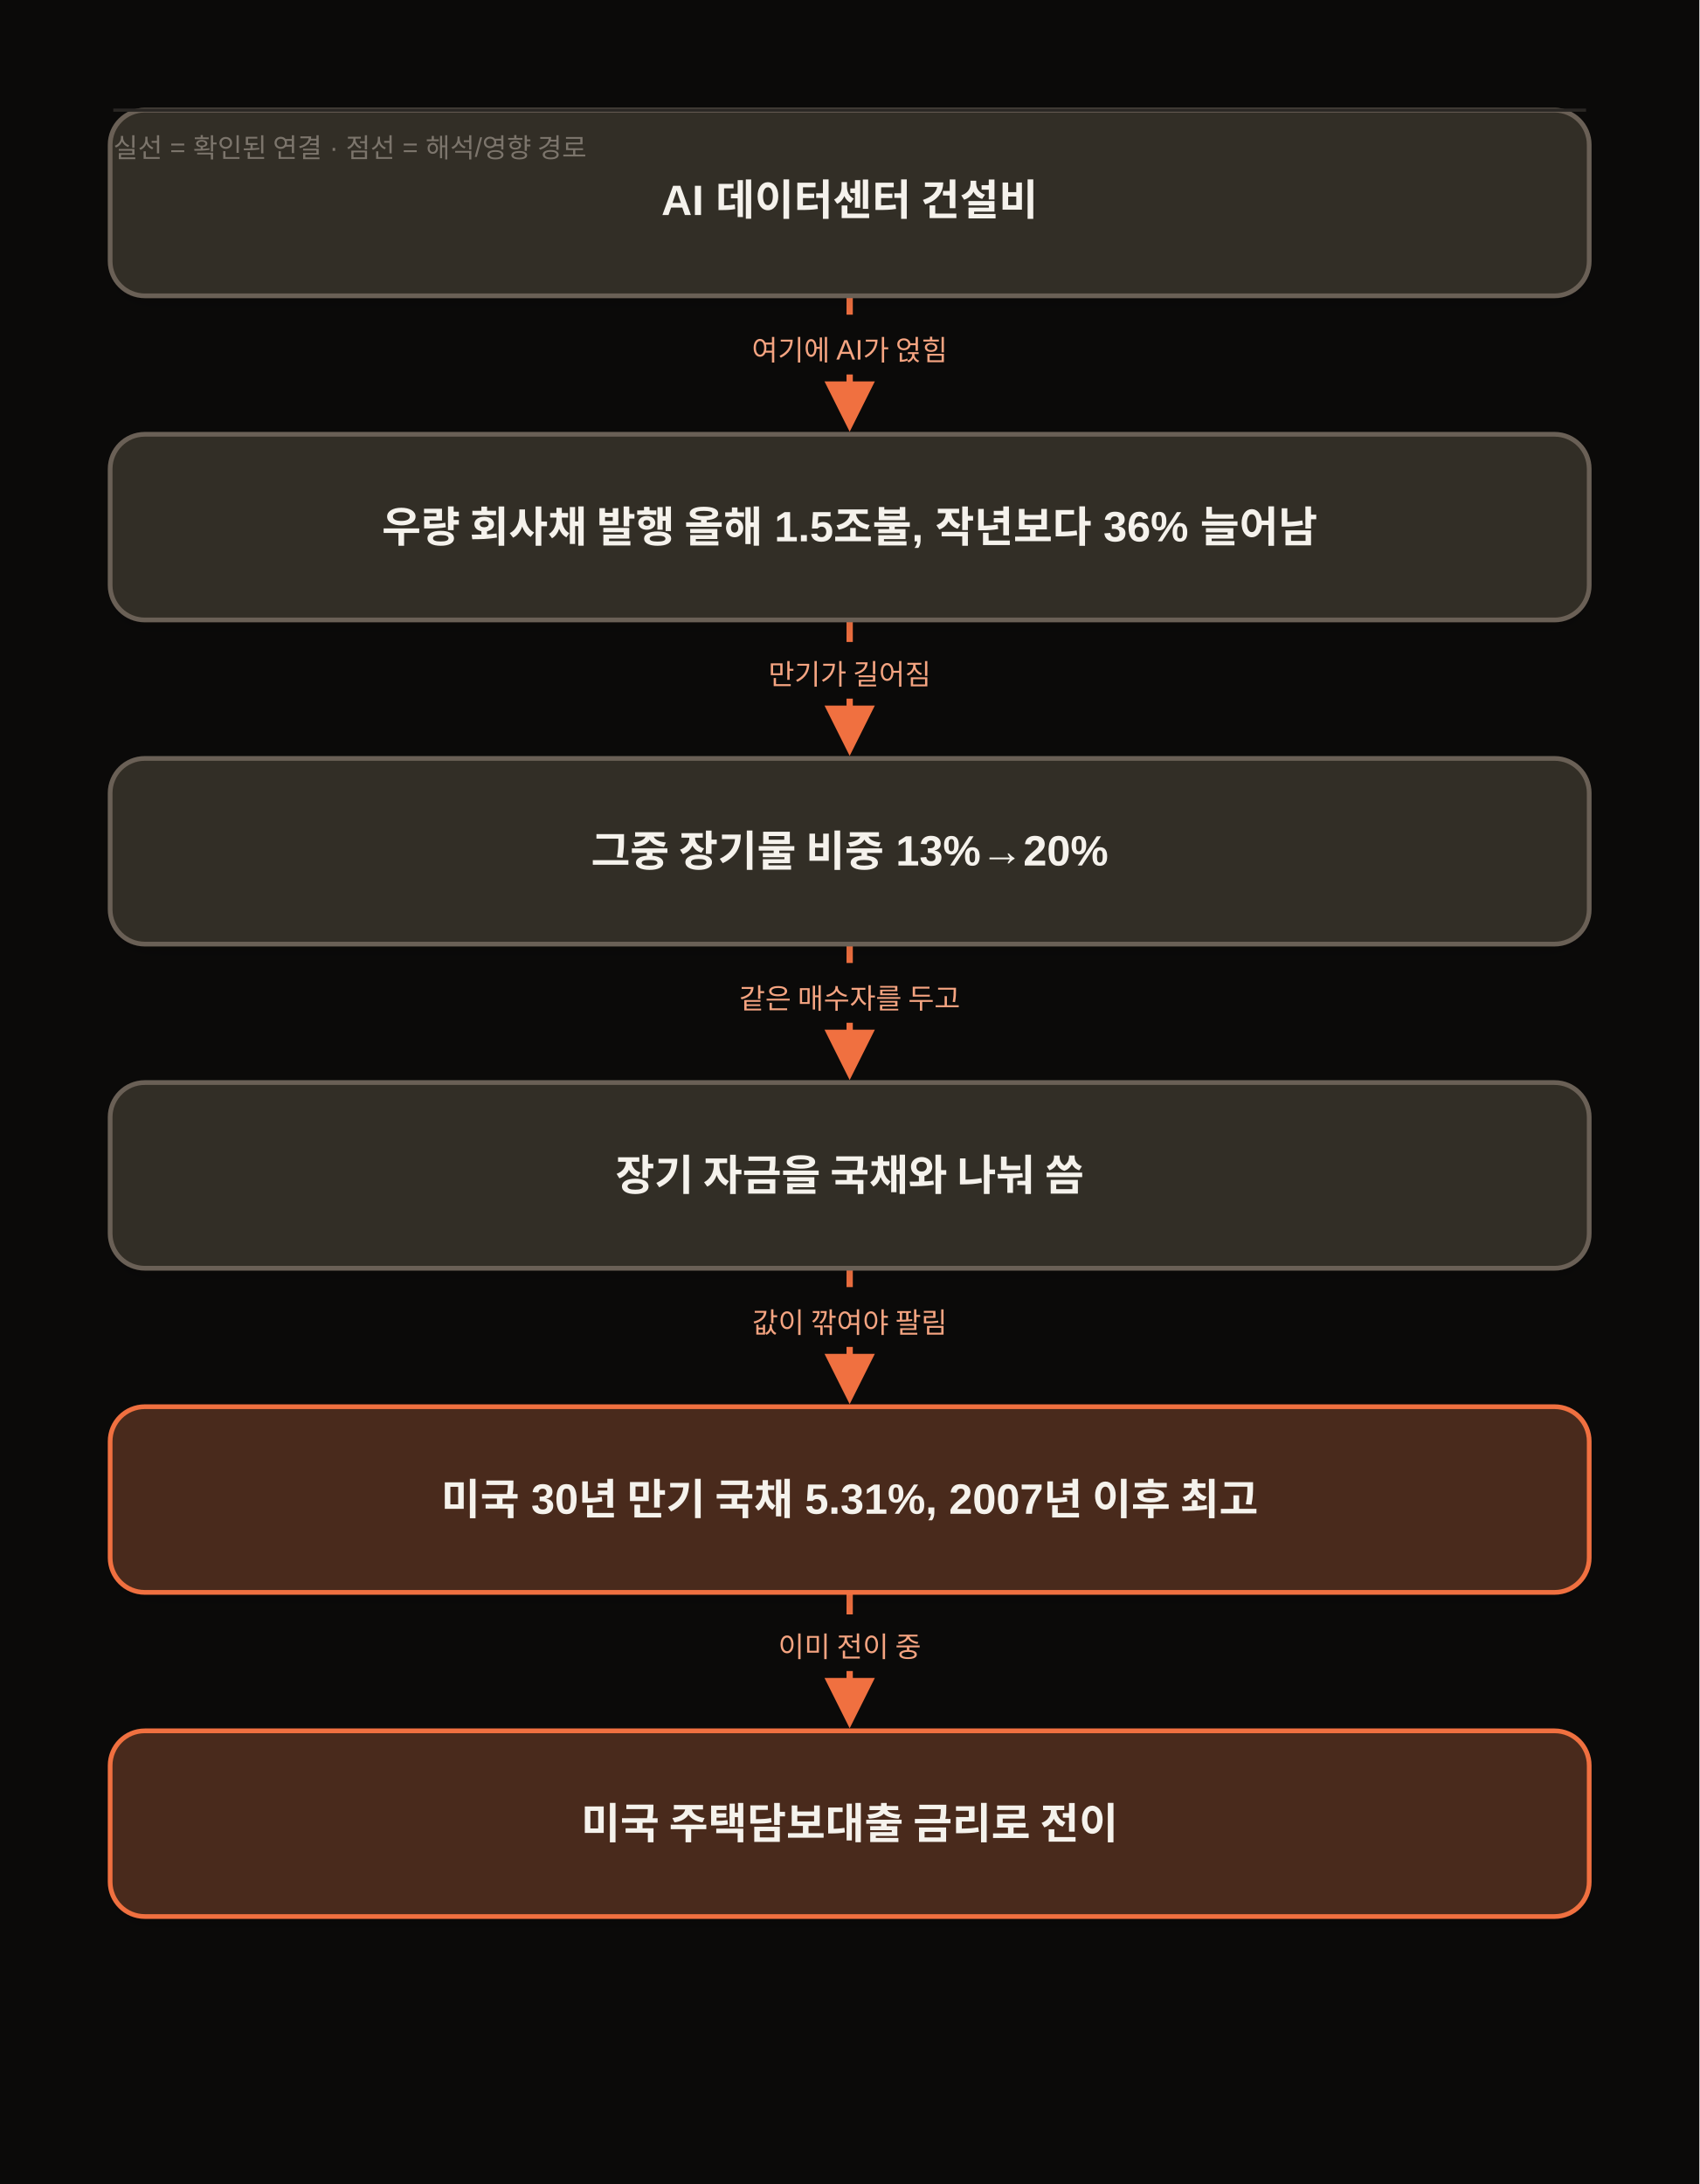
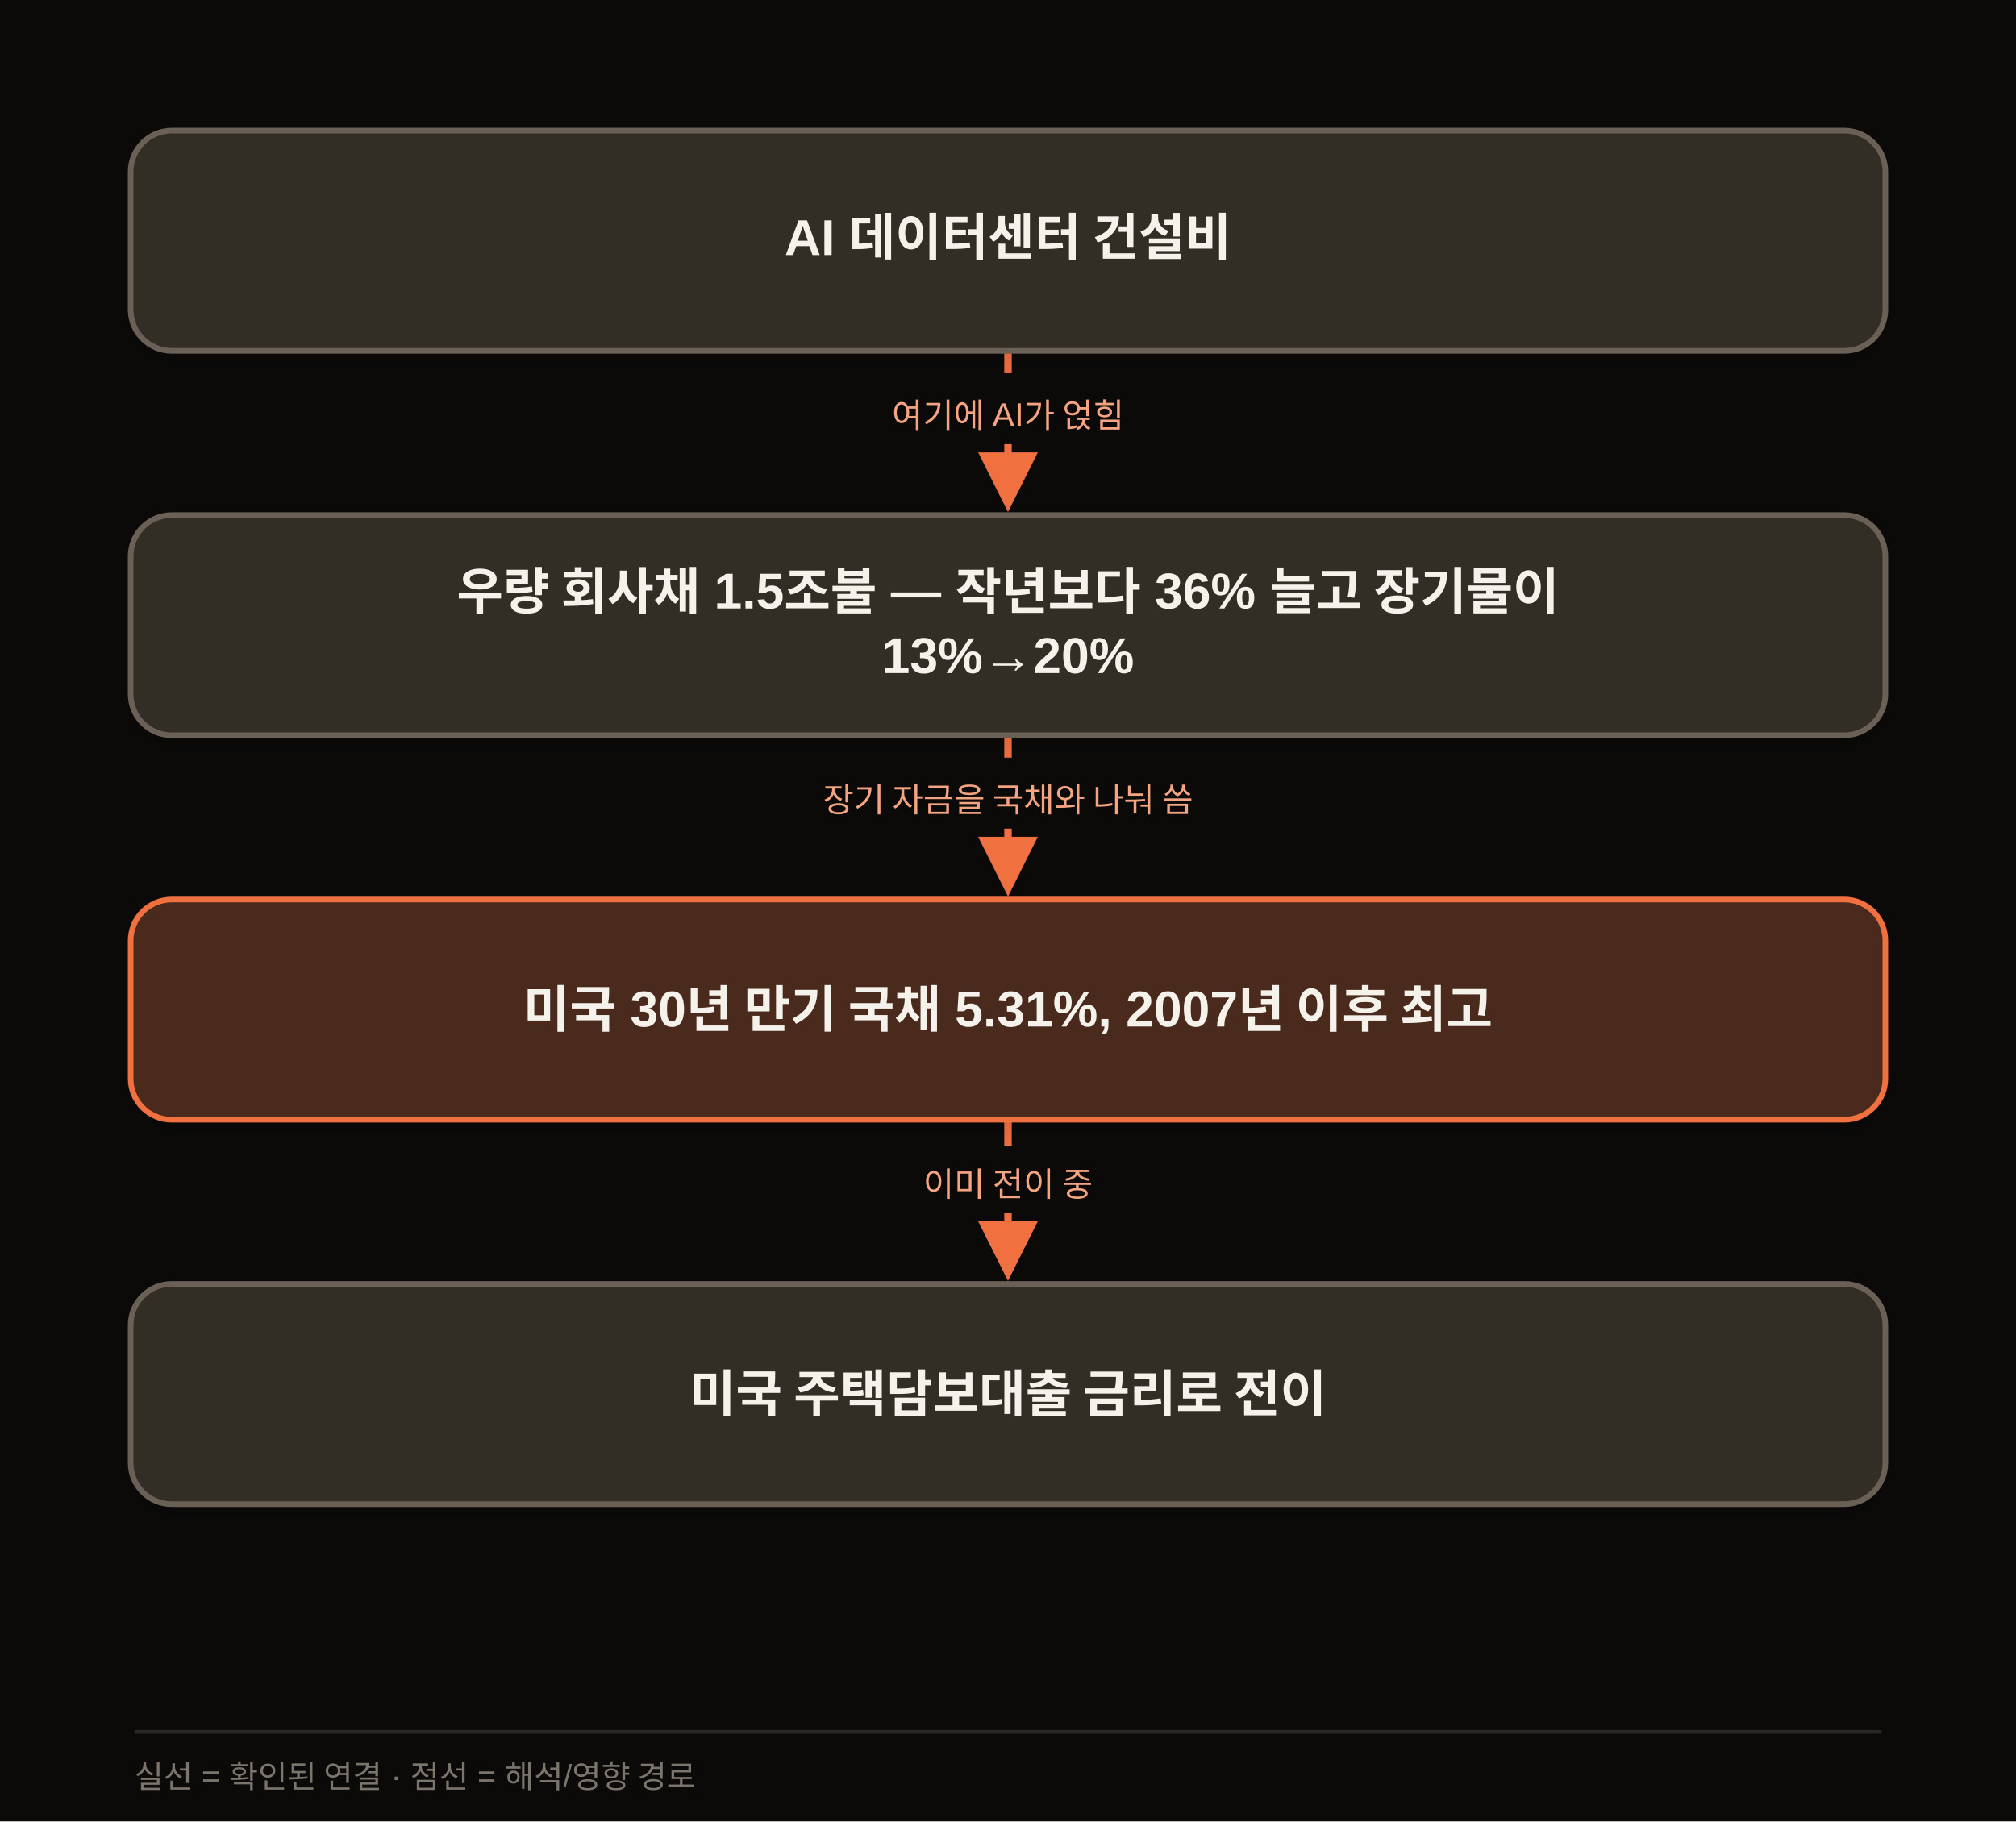
- <svg xmlns="http://www.w3.org/2000/svg" width="1080" height="1388" viewBox="0 0 1080 1388" class="morning-diagram" data-motion-orientation="TB" data-motion-steps="11">
+ <svg xmlns="http://www.w3.org/2000/svg" width="1080" height="976" viewBox="0 0 1080 976" class="morning-diagram" data-motion-orientation="TB" data-motion-steps="7">
  <defs>
    <filter id="shadow" x="-20%" y="-20%" width="140%" height="160%">
      <feDropShadow dx="0" dy="6" stdDeviation="8" flood-color="#111111" flood-opacity=".09" />
    </filter>
    <marker id="arrow" viewBox="0 0 10 10" refX="8" refY="5" markerWidth="8" markerHeight="8" orient="auto-start-reverse">
      <path d="M 0 0 L 10 5 L 0 10 z" fill="#F07040" />
    </marker>
  </defs>
-   <rect width="1080" height="1388" fill="#0B0A09" />
+   <rect width="1080" height="976" fill="#0B0A09" />
  <g class="motion-step motion-edge" data-motion-step="1" style="--motion-delay:680ms">
    <path d="M 540.0 188.0 C 540.0 232.0, 540.0 232.0, 540.0 268.0" fill="none" stroke="#F07040" stroke-width="4" stroke-dasharray="12 10" marker-end="url(#arrow)" />
    <rect x="468.0" y="202.0" width="144" height="36" rx="18" fill="#0B0A09" />
    <text x="540.0" y="229.0" text-anchor="middle" font-family="Apple SD Gothic Neo,Malgun Gothic,Arial,sans-serif" font-size="18" fill="#F5A481">여기에 AI가 얹힘</text>
  </g>
  <g class="motion-step motion-edge" data-motion-step="3" style="--motion-delay:2040ms">
-     <path d="M 540.0 394.0 C 540.0 438.0, 540.0 438.0, 540.0 474.0" fill="none" stroke="#F07040" stroke-width="4" marker-end="url(#arrow)" />
+     <path d="M 540.0 394.0 C 540.0 438.0, 540.0 438.0, 540.0 474.0" fill="none" stroke="#F07040" stroke-width="4" stroke-dasharray="12 10" marker-end="url(#arrow)" />
    <rect x="468.0" y="408.0" width="144" height="36" rx="18" fill="#0B0A09" />
-     <text x="540.0" y="435.0" text-anchor="middle" font-family="Apple SD Gothic Neo,Malgun Gothic,Arial,sans-serif" font-size="18" fill="#F5A481">만기가 길어짐</text>
+     <text x="540.0" y="435.0" text-anchor="middle" font-family="Apple SD Gothic Neo,Malgun Gothic,Arial,sans-serif" font-size="18" fill="#F5A481">장기 자금을 국채와 나눠 씀</text>
  </g>
  <g class="motion-step motion-edge" data-motion-step="5" style="--motion-delay:3400ms">
-     <path d="M 540.0 600.0 C 540.0 644.0, 540.0 644.0, 540.0 680.0" fill="none" stroke="#F07040" stroke-width="4" stroke-dasharray="12 10" marker-end="url(#arrow)" />
+     <path d="M 540.0 600.0 C 540.0 644.0, 540.0 644.0, 540.0 680.0" fill="none" stroke="#F07040" stroke-width="4" marker-end="url(#arrow)" />
    <rect x="468.0" y="614.0" width="144" height="36" rx="18" fill="#0B0A09" />
-     <text x="540.0" y="641.0" text-anchor="middle" font-family="Apple SD Gothic Neo,Malgun Gothic,Arial,sans-serif" font-size="18" fill="#F5A481">같은 매수자를 두고</text>
-   </g>
-   <g class="motion-step motion-edge" data-motion-step="7" style="--motion-delay:4760ms">
-     <path d="M 540.0 806.0 C 540.0 850.0, 540.0 850.0, 540.0 886.0" fill="none" stroke="#F07040" stroke-width="4" stroke-dasharray="12 10" marker-end="url(#arrow)" />
-     <rect x="468.0" y="820.0" width="144" height="36" rx="18" fill="#0B0A09" />
-     <text x="540.0" y="847.0" text-anchor="middle" font-family="Apple SD Gothic Neo,Malgun Gothic,Arial,sans-serif" font-size="18" fill="#F5A481">값이 깎여야 팔림</text>
-   </g>
-   <g class="motion-step motion-edge" data-motion-step="9" style="--motion-delay:6120ms">
-     <path d="M 540.0 1012.0 C 540.0 1056.0, 540.0 1056.0, 540.0 1092.0" fill="none" stroke="#F07040" stroke-width="4" marker-end="url(#arrow)" />
-     <rect x="468.0" y="1026.0" width="144" height="36" rx="18" fill="#0B0A09" />
-     <text x="540.0" y="1053.0" text-anchor="middle" font-family="Apple SD Gothic Neo,Malgun Gothic,Arial,sans-serif" font-size="18" fill="#F5A481">이미 전이 중</text>
+     <text x="540.0" y="641.0" text-anchor="middle" font-family="Apple SD Gothic Neo,Malgun Gothic,Arial,sans-serif" font-size="18" fill="#F5A481">이미 전이 중</text>
  </g>
  <g class="motion-step motion-node" data-motion-step="0" style="--motion-delay:0ms;--motion-accent-delay:640ms">
    <rect class="motion-node-shape" x="70.0" y="70.0" width="940.0" height="118.0" rx="22" fill="#332E26" stroke="#6B6156" stroke-width="3" filter="url(#shadow)" />
    <text x="540.0" y="129.0" text-anchor="middle" dominant-baseline="middle" font-family="Apple SD Gothic Neo,Malgun Gothic,Arial,sans-serif" font-size="27" font-weight="700" fill="#F5F2EC">AI 데이터센터 건설비</text>
  </g>
  <g class="motion-step motion-node" data-motion-step="2" style="--motion-delay:1360ms;--motion-accent-delay:2000ms">
    <rect class="motion-node-shape" x="70.0" y="276.0" width="940.0" height="118.0" rx="22" fill="#332E26" stroke="#6B6156" stroke-width="3" filter="url(#shadow)" />
-     <text x="540.0" y="335.0" text-anchor="middle" dominant-baseline="middle" font-family="Apple SD Gothic Neo,Malgun Gothic,Arial,sans-serif" font-size="27" font-weight="700" fill="#F5F2EC">우량 회사채 발행 올해 1.5조불, 작년보다 36% 늘어남</text>
+     <text x="540.0" y="317.0" text-anchor="middle" dominant-baseline="middle" font-family="Apple SD Gothic Neo,Malgun Gothic,Arial,sans-serif" font-size="27" font-weight="700" fill="#F5F2EC">우량 회사채 1.5조불 — 작년보다 36% 늘고 장기물이</text>
+     <text x="540.0" y="353.0" text-anchor="middle" dominant-baseline="middle" font-family="Apple SD Gothic Neo,Malgun Gothic,Arial,sans-serif" font-size="27" font-weight="700" fill="#F5F2EC">13%→20%</text>
  </g>
-   <g class="motion-step motion-node" data-motion-step="4" style="--motion-delay:2720ms;--motion-accent-delay:3360ms">
-     <rect class="motion-node-shape" x="70.0" y="482.0" width="940.0" height="118.0" rx="22" fill="#332E26" stroke="#6B6156" stroke-width="3" filter="url(#shadow)" />
-     <text x="540.0" y="541.0" text-anchor="middle" dominant-baseline="middle" font-family="Apple SD Gothic Neo,Malgun Gothic,Arial,sans-serif" font-size="27" font-weight="700" fill="#F5F2EC">그중 장기물 비중 13%→20%</text>
+   <g class="motion-step motion-node motion-risk" data-motion-step="4" style="--motion-delay:2720ms;--motion-accent-delay:3360ms">
+     <rect class="motion-node-shape" x="70.0" y="482.0" width="940.0" height="118.0" rx="22" fill="#4A2C1A" stroke="#F07040" stroke-width="3" filter="url(#shadow)" />
+     <text x="540.0" y="541.0" text-anchor="middle" dominant-baseline="middle" font-family="Apple SD Gothic Neo,Malgun Gothic,Arial,sans-serif" font-size="27" font-weight="700" fill="#F5F2EC">미국 30년 만기 국채 5.31%, 2007년 이후 최고</text>
  </g>
  <g class="motion-step motion-node" data-motion-step="6" style="--motion-delay:4080ms;--motion-accent-delay:4720ms">
    <rect class="motion-node-shape" x="70.0" y="688.0" width="940.0" height="118.0" rx="22" fill="#332E26" stroke="#6B6156" stroke-width="3" filter="url(#shadow)" />
-     <text x="540.0" y="747.0" text-anchor="middle" dominant-baseline="middle" font-family="Apple SD Gothic Neo,Malgun Gothic,Arial,sans-serif" font-size="27" font-weight="700" fill="#F5F2EC">장기 자금을 국채와 나눠 씀</text>
+     <text x="540.0" y="747.0" text-anchor="middle" dominant-baseline="middle" font-family="Apple SD Gothic Neo,Malgun Gothic,Arial,sans-serif" font-size="27" font-weight="700" fill="#F5F2EC">미국 주택담보대출 금리로 전이</text>
  </g>
-   <g class="motion-step motion-node motion-risk" data-motion-step="8" style="--motion-delay:5440ms;--motion-accent-delay:6080ms">
-     <rect class="motion-node-shape" x="70.0" y="894.0" width="940.0" height="118.0" rx="22" fill="#4A2C1A" stroke="#F07040" stroke-width="3" filter="url(#shadow)" />
-     <text x="540.0" y="953.0" text-anchor="middle" dominant-baseline="middle" font-family="Apple SD Gothic Neo,Malgun Gothic,Arial,sans-serif" font-size="27" font-weight="700" fill="#F5F2EC">미국 30년 만기 국채 5.31%, 2007년 이후 최고</text>
-   </g>
-   <g class="motion-step motion-node motion-risk" data-motion-step="10" style="--motion-delay:6800ms;--motion-accent-delay:7440ms">
-     <rect class="motion-node-shape" x="70.0" y="1100.0" width="940.0" height="118.0" rx="22" fill="#4A2C1A" stroke="#F07040" stroke-width="3" filter="url(#shadow)" />
-     <text x="540.0" y="1159.0" text-anchor="middle" dominant-baseline="middle" font-family="Apple SD Gothic Neo,Malgun Gothic,Arial,sans-serif" font-size="27" font-weight="700" fill="#F5F2EC">미국 주택담보대출 금리로 전이</text>
-   </g>
-   <line x1="72" y1="70.0" x2="1008" y2="70.0" stroke="#2A2724" stroke-width="2" />
-   <text x="72" y="100.0" font-family="Apple SD Gothic Neo,Malgun Gothic,Arial,sans-serif" font-size="17" fill="#7C756C">실선 = 확인된 연결 · 점선 = 해석/영향 경로</text>
+   <line x1="72" y1="928" x2="1008" y2="928" stroke="#2A2724" stroke-width="2" />
+   <text x="72" y="958" font-family="Apple SD Gothic Neo,Malgun Gothic,Arial,sans-serif" font-size="17" fill="#7C756C">실선 = 확인된 연결 · 점선 = 해석/영향 경로</text>
</svg>
